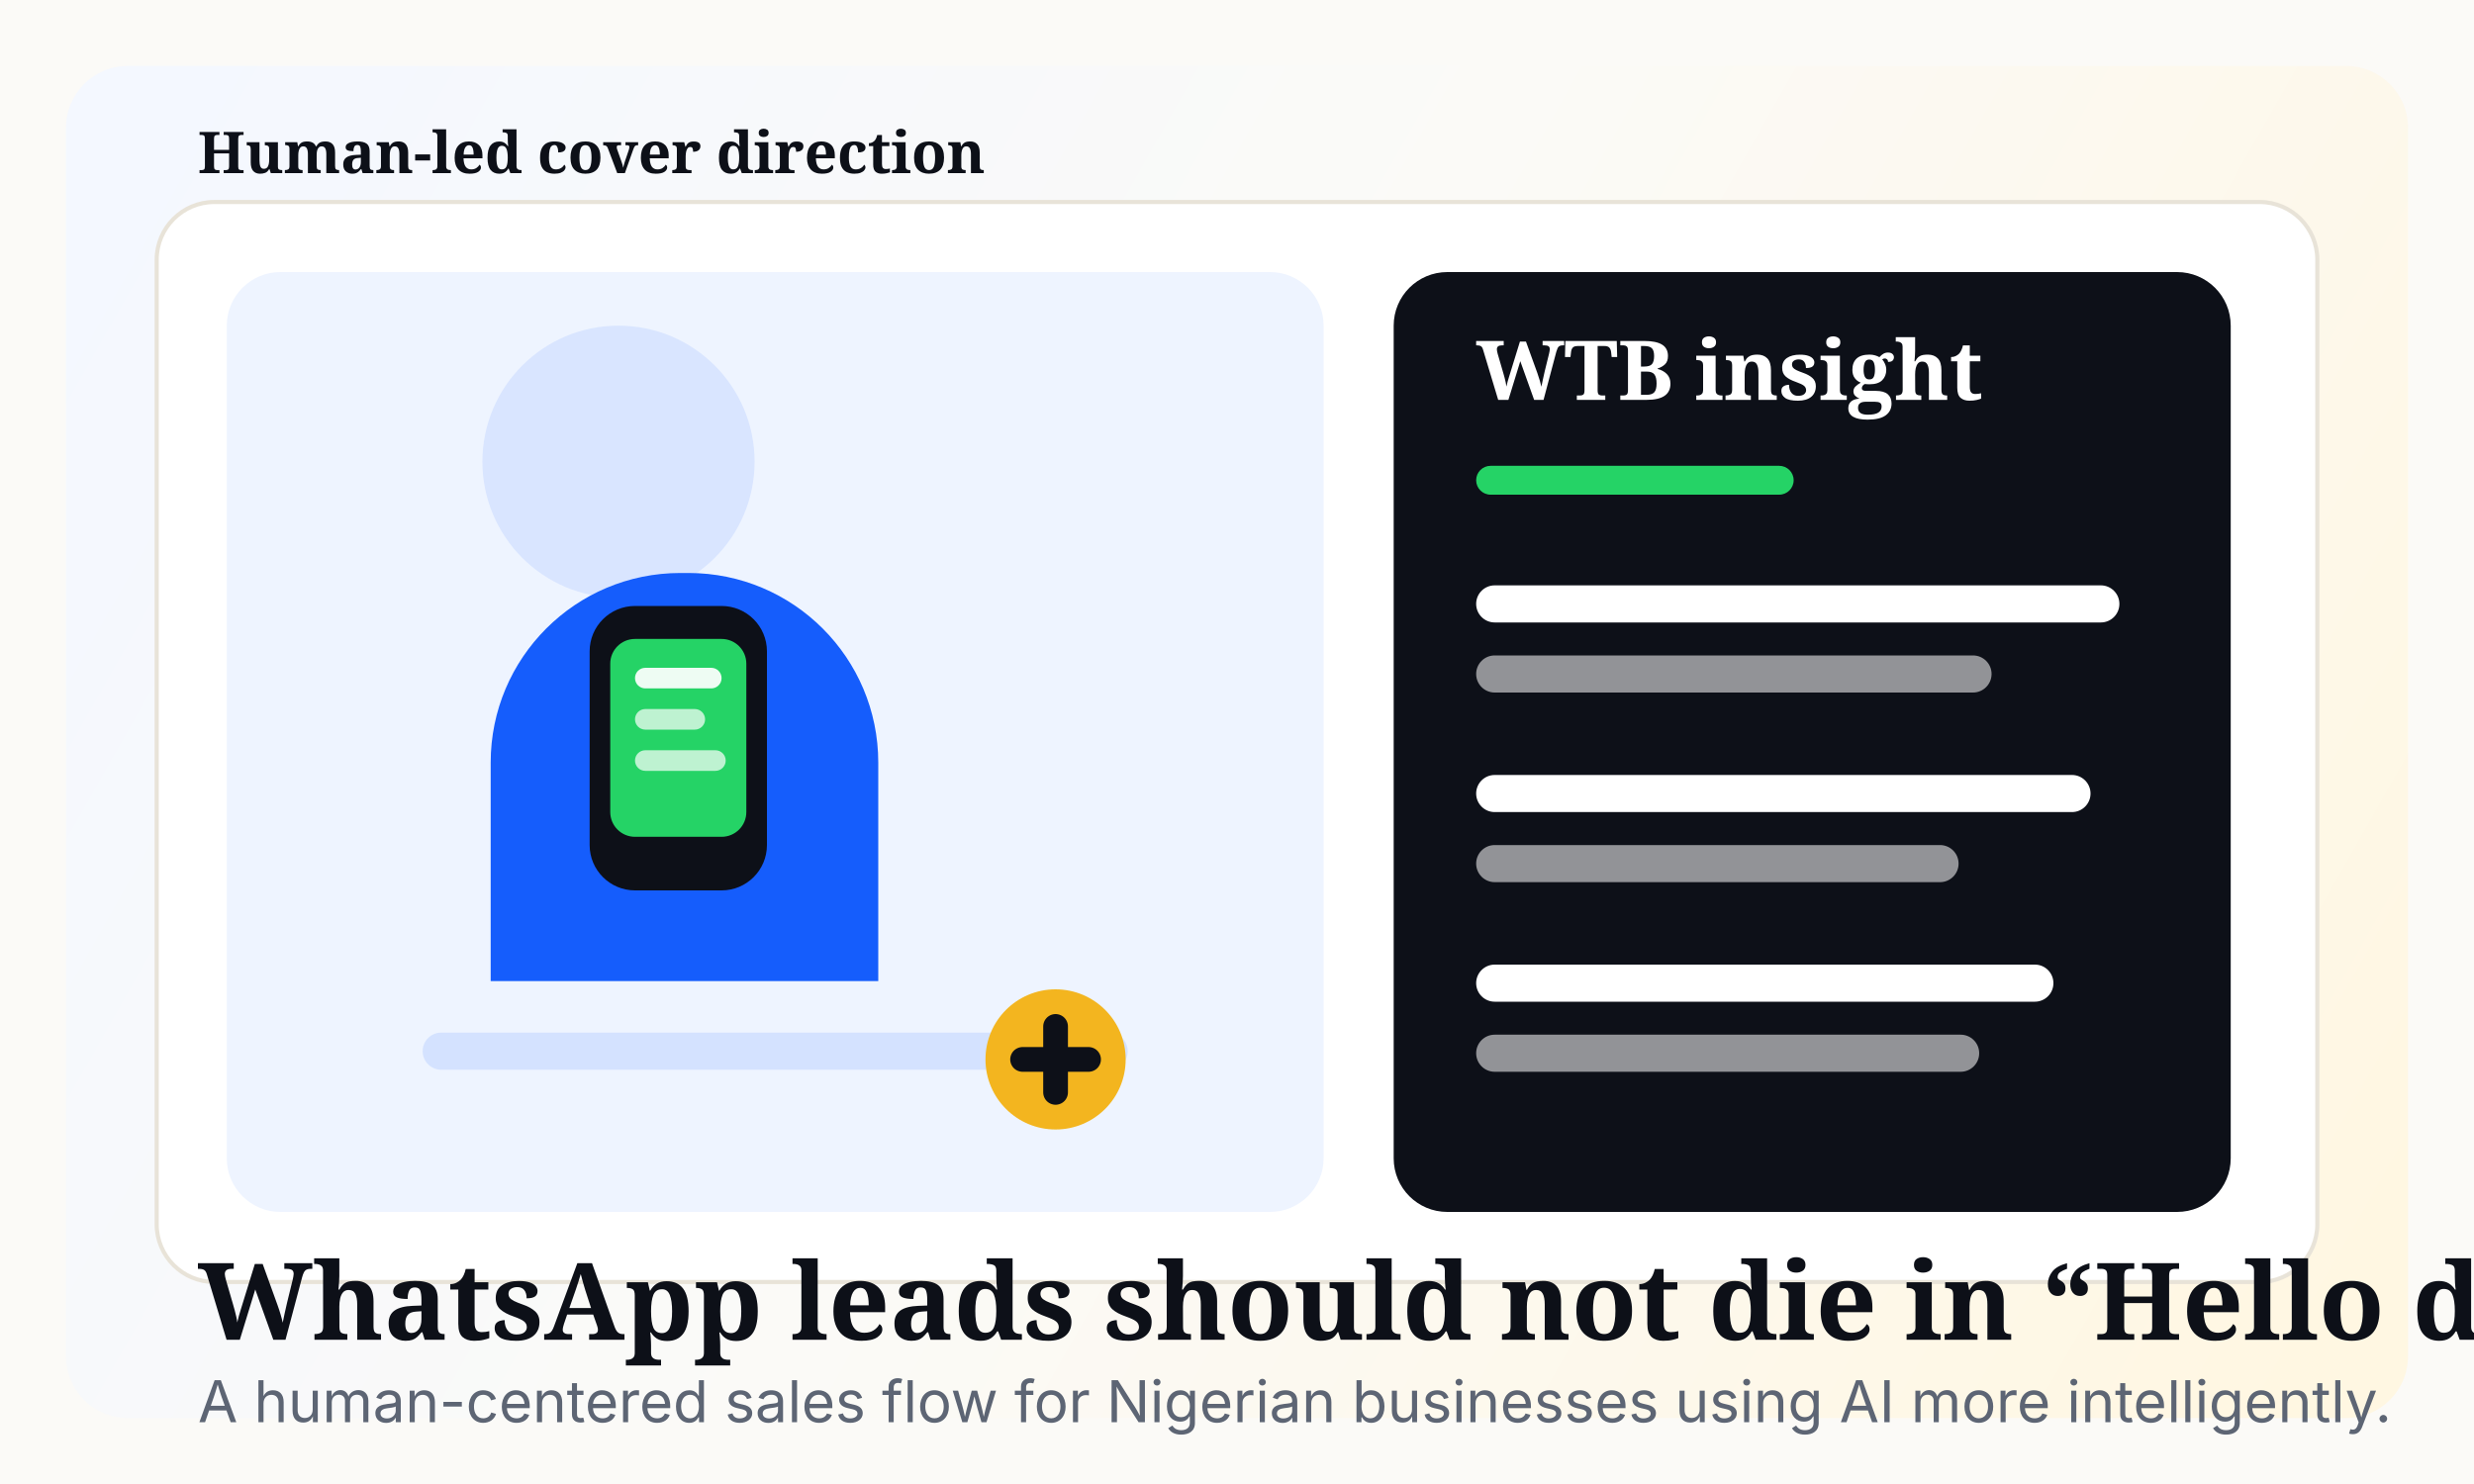
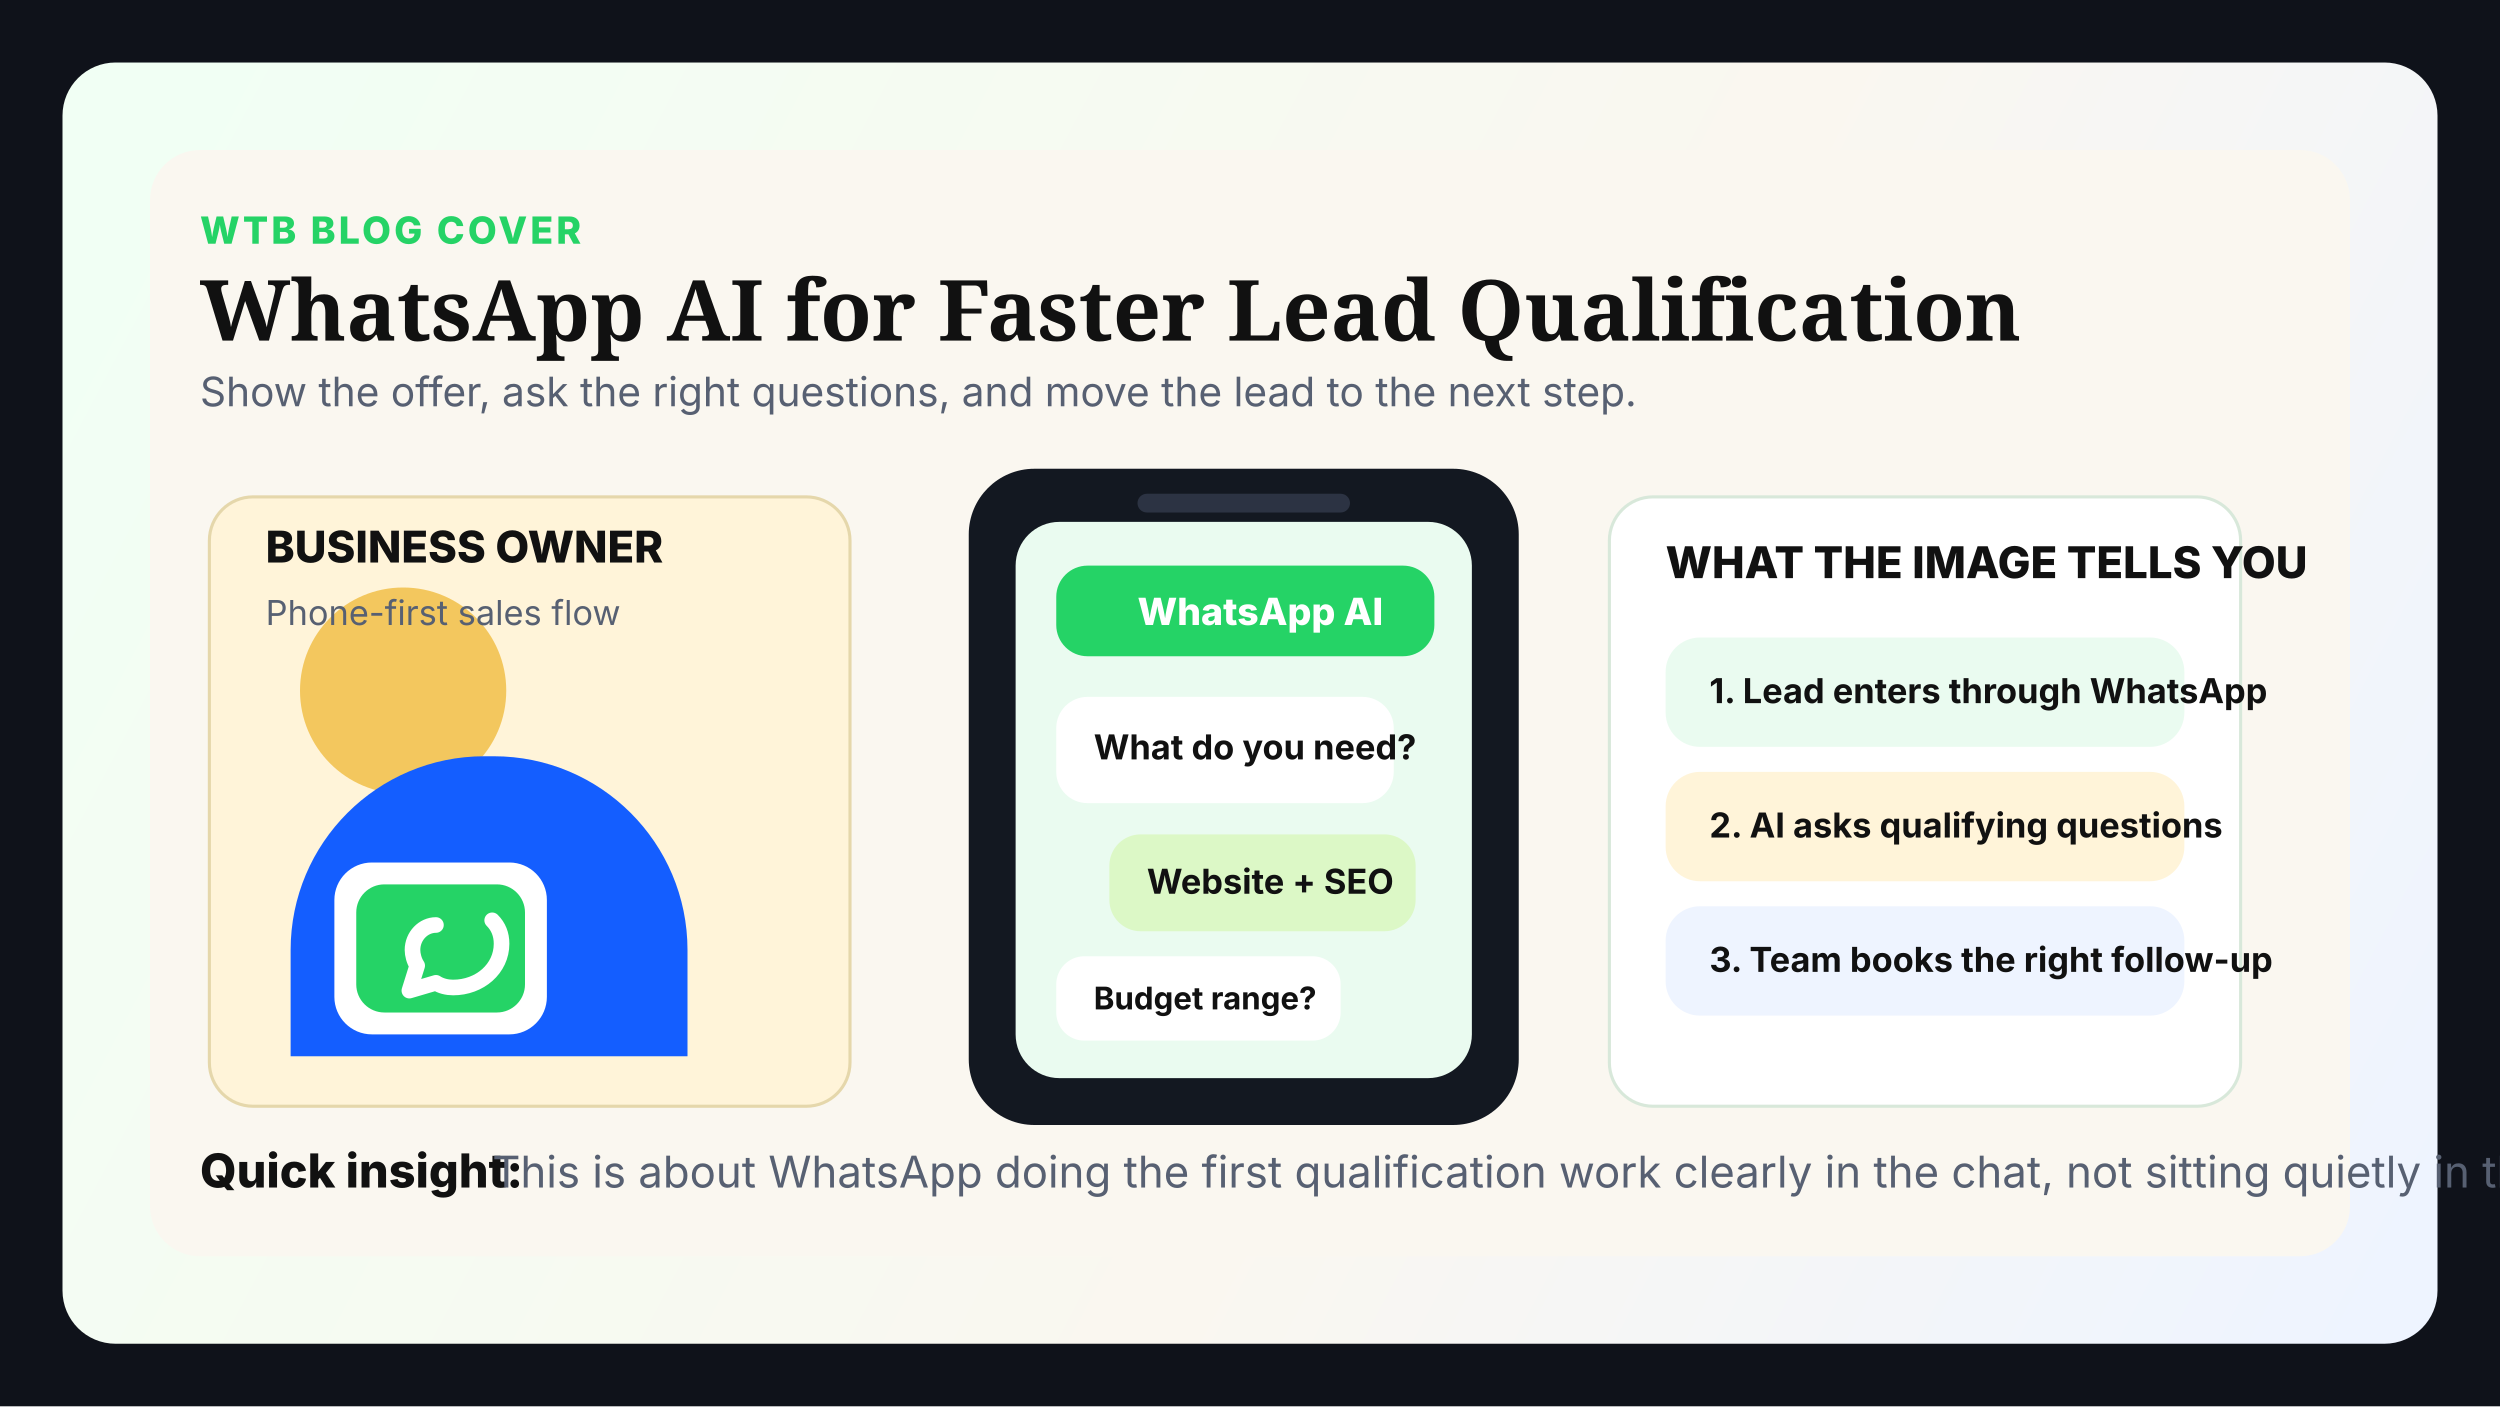
- <svg xmlns="http://www.w3.org/2000/svg" width="1200" height="720" viewBox="0 0 1200 720" fill="none">
-   <rect width="1200" height="720" fill="#FBFAF7" />
-   <rect x="32" y="32" width="1136" height="656" rx="30" fill="url(#bg)" />
-   <rect x="76" y="98" width="1048" height="524" rx="28" fill="#FFFFFF" stroke="#E8E3D8" stroke-width="2" />
-   <rect x="110" y="132" width="532" height="456" rx="26" fill="#EEF4FF" />
-   <circle cx="300" cy="224" r="66" fill="#D9E5FF" />
-   <path d="M238 370C238 319.19 279.19 278 330 278H334C384.81 278 426 319.19 426 370V476H238V370Z" fill="#155DFC" />
-   <rect x="286" y="294" width="86" height="138" rx="22" fill="#0D1018" />
-   <rect x="296" y="310" width="66" height="96" rx="12" fill="#25D366" />
-   <rect x="308" y="324" width="42" height="10" rx="5" fill="white" fill-opacity="0.92" />
-   <rect x="308" y="344" width="34" height="10" rx="5" fill="white" fill-opacity="0.7" />
-   <rect x="308" y="364" width="44" height="10" rx="5" fill="white" fill-opacity="0.7" />
-   <path d="M214 510H538" stroke="#155DFC" stroke-opacity="0.12" stroke-width="18" stroke-linecap="round" />
-   <circle cx="512" cy="514" r="34" fill="#F3B51F" />
-   <path d="M496 514H528" stroke="#0D1018" stroke-width="12" stroke-linecap="round" />
-   <path d="M512 498V530" stroke="#0D1018" stroke-width="12" stroke-linecap="round" />
-   <rect x="676" y="132" width="406" height="456" rx="26" fill="#0D1018" />
-   <text x="716" y="194" fill="white" font-family="Georgia, serif" font-size="40" font-weight="700">WTB insight</text>
-   <rect x="716" y="226" width="154" height="14" rx="7" fill="#25D366" />
-   <rect x="716" y="284" width="312" height="18" rx="9" fill="white" />
-   <rect x="716" y="318" width="250" height="18" rx="9" fill="white" fill-opacity="0.55" />
-   <rect x="716" y="376" width="298" height="18" rx="9" fill="white" />
-   <rect x="716" y="410" width="234" height="18" rx="9" fill="white" fill-opacity="0.55" />
-   <rect x="716" y="468" width="280" height="18" rx="9" fill="white" />
-   <rect x="716" y="502" width="244" height="18" rx="9" fill="white" fill-opacity="0.55" />
-   <text x="96" y="84" fill="#0D1018" font-family="Georgia, serif" font-size="28" font-weight="700">Human-led cover direction</text>
-   <text x="96" y="650" fill="#0D1018" font-family="Georgia, serif" font-size="52" font-weight="700">WhatsApp leads should not die in “Hello dear.”</text>
-   <text x="96" y="690" fill="#5D6574" font-family="Inter, Arial, sans-serif" font-size="28">A human-centered sales flow for Nigerian businesses using AI more intelligently.</text>
+ <svg xmlns="http://www.w3.org/2000/svg" width="1600" height="900" viewBox="0 0 1600 900" fill="none">
+   <rect width="1600" height="900" fill="#0F121A" />
+   <rect x="40" y="40" width="1520" height="820" rx="34" fill="url(#bg)" />
+   <rect x="96" y="96" width="1408" height="708" rx="32" fill="#FAF7F0" />
+   <text x="128" y="156" fill="#25D366" font-family="Inter, Arial, sans-serif" font-size="24" font-weight="800" letter-spacing="2">WTB BLOG COVER</text>
+   <text x="128" y="218" fill="#111111" font-family="Georgia, serif" font-size="54" font-weight="700">WhatsApp AI for Faster Lead Qualification</text>
+   <text x="128" y="260" fill="#576072" font-family="Inter, Arial, sans-serif" font-size="26">Show the offer, ask the right questions, and move the lead to the next step.</text>
+   <rect x="134" y="318" width="410" height="390" rx="28" fill="#FFF4D9" stroke="#E5D7AB" stroke-width="2" />
+   <circle cx="258" cy="442" r="66" fill="#F3C75E" />
+   <path d="M186 608C186 539.517 241.517 484 310 484H316C384.483 484 440 539.517 440 608V676H186V608Z" fill="#145EFF" />
+   <rect x="214" y="552" width="136" height="110" rx="24" fill="#FFFFFF" />
+   <rect x="228" y="566" width="108" height="82" rx="18" fill="#25D366" />
+   <path d="M279 592C271 592 264 599 264 608C264 611 265 615 267 618L262 634L279 629C282 631 286 632 290 632C307 632 321 620 321 604C321 598 319 593 315 589" stroke="#FFFFFF" stroke-width="10" stroke-linecap="round" stroke-linejoin="round" />
+   <text x="170" y="360" fill="#111111" font-family="Inter, Arial, sans-serif" font-size="28" font-weight="800">BUSINESS OWNER</text>
+   <text x="170" y="400" fill="#576072" font-family="Inter, Arial, sans-serif" font-size="22">Phone-first sales flow</text>
+   <rect x="620" y="300" width="352" height="420" rx="42" fill="#131821" />
+   <rect x="650" y="334" width="292" height="356" rx="28" fill="#EAFBF0" />
+   <rect x="728" y="316" width="136" height="12" rx="6" fill="#2C3343" />
+   <rect x="676" y="362" width="242" height="58" rx="20" fill="#25D366" />
+   <text x="728" y="400" fill="#FFFFFF" font-family="Inter, Arial, sans-serif" font-size="24" font-weight="800">WhatsApp AI</text>
+   <rect x="676" y="446" width="216" height="68" rx="20" fill="#FFFFFF" />
+   <text x="700" y="486" fill="#111111" font-family="Inter, Arial, sans-serif" font-size="22" font-weight="700">What do you need?</text>
+   <rect x="710" y="534" width="196" height="62" rx="20" fill="#DCF8C6" />
+   <text x="734" y="572" fill="#111111" font-family="Inter, Arial, sans-serif" font-size="22" font-weight="700">Website + SEO</text>
+   <rect x="676" y="612" width="182" height="54" rx="18" fill="#FFFFFF" />
+   <text x="700" y="646" fill="#111111" font-family="Inter, Arial, sans-serif" font-size="20" font-weight="700">Budget range?</text>
+   <rect x="1030" y="318" width="404" height="390" rx="28" fill="#FFFFFF" stroke="#D8E8DA" stroke-width="2" />
+   <text x="1066" y="370" fill="#111111" font-family="Inter, Arial, sans-serif" font-size="28" font-weight="800">WHAT THE IMAGE TELLS YOU</text>
+   <rect x="1066" y="408" width="332" height="70" rx="22" fill="#EAFBF0" />
+   <text x="1094" y="450" fill="#111111" font-family="Inter, Arial, sans-serif" font-size="22" font-weight="700">1. Lead enters through WhatsApp</text>
+   <rect x="1066" y="494" width="332" height="70" rx="22" fill="#FFF4D9" />
+   <text x="1094" y="536" fill="#111111" font-family="Inter, Arial, sans-serif" font-size="22" font-weight="700">2. AI asks qualifying questions</text>
+   <rect x="1066" y="580" width="332" height="70" rx="22" fill="#EEF4FF" />
+   <text x="1094" y="622" fill="#111111" font-family="Inter, Arial, sans-serif" font-size="22" font-weight="700">3. Team books the right follow-up</text>
+   <text x="128" y="760" fill="#111111" font-family="Inter, Arial, sans-serif" font-size="30" font-weight="800">Quick insight:</text>
+   <text x="315" y="760" fill="#576072" font-family="Inter, Arial, sans-serif" font-size="28">This is about WhatsApp doing the first qualification work clearly in the chat, not sitting quietly in the background.</text>
  <defs>
-     <linearGradient id="bg" x1="60" y1="62" x2="1120" y2="664" gradientUnits="userSpaceOnUse">
-       <stop stop-color="#F4F8FF" />
-       <stop offset="0.48" stop-color="#FBFAF7" />
-       <stop offset="1" stop-color="#FFF7E2" />
+     <linearGradient id="bg" x1="84" y1="84" x2="1524" y2="844" gradientUnits="userSpaceOnUse">
+       <stop stop-color="#F1FFF4" />
+       <stop offset="0.58" stop-color="#FAF7F0" />
+       <stop offset="1" stop-color="#EEF4FF" />
    </linearGradient>
  </defs>
</svg>
